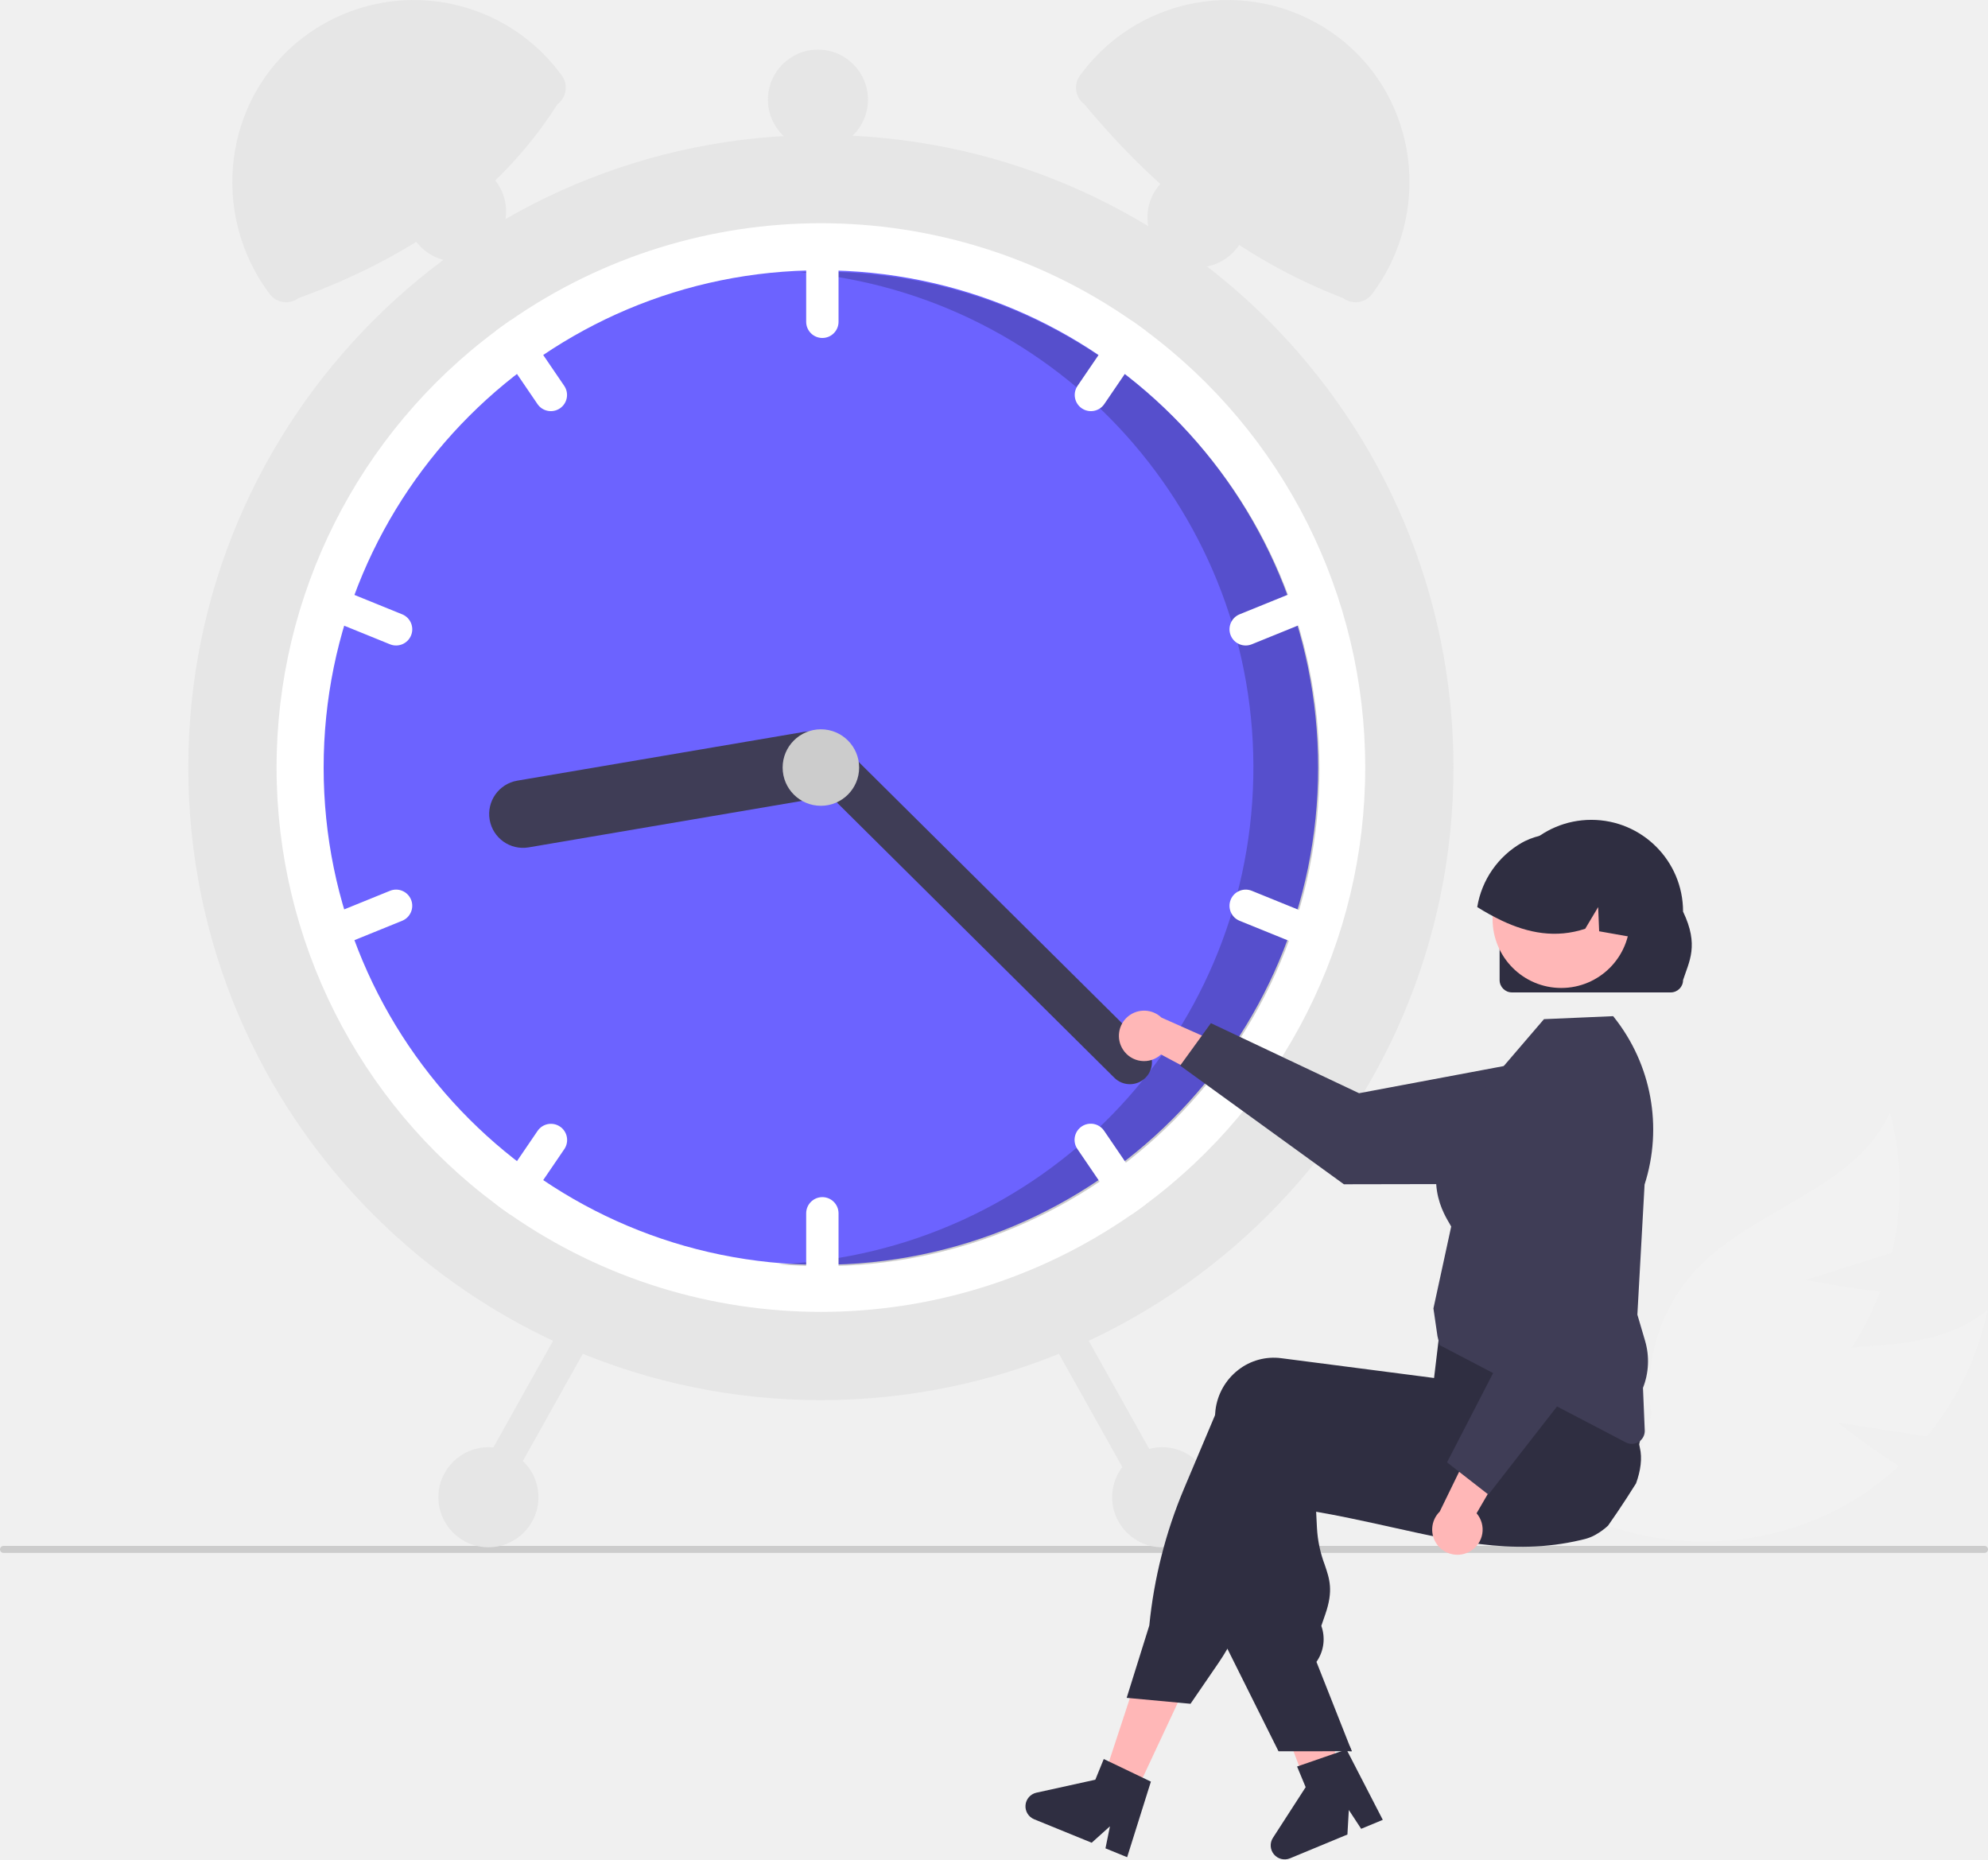
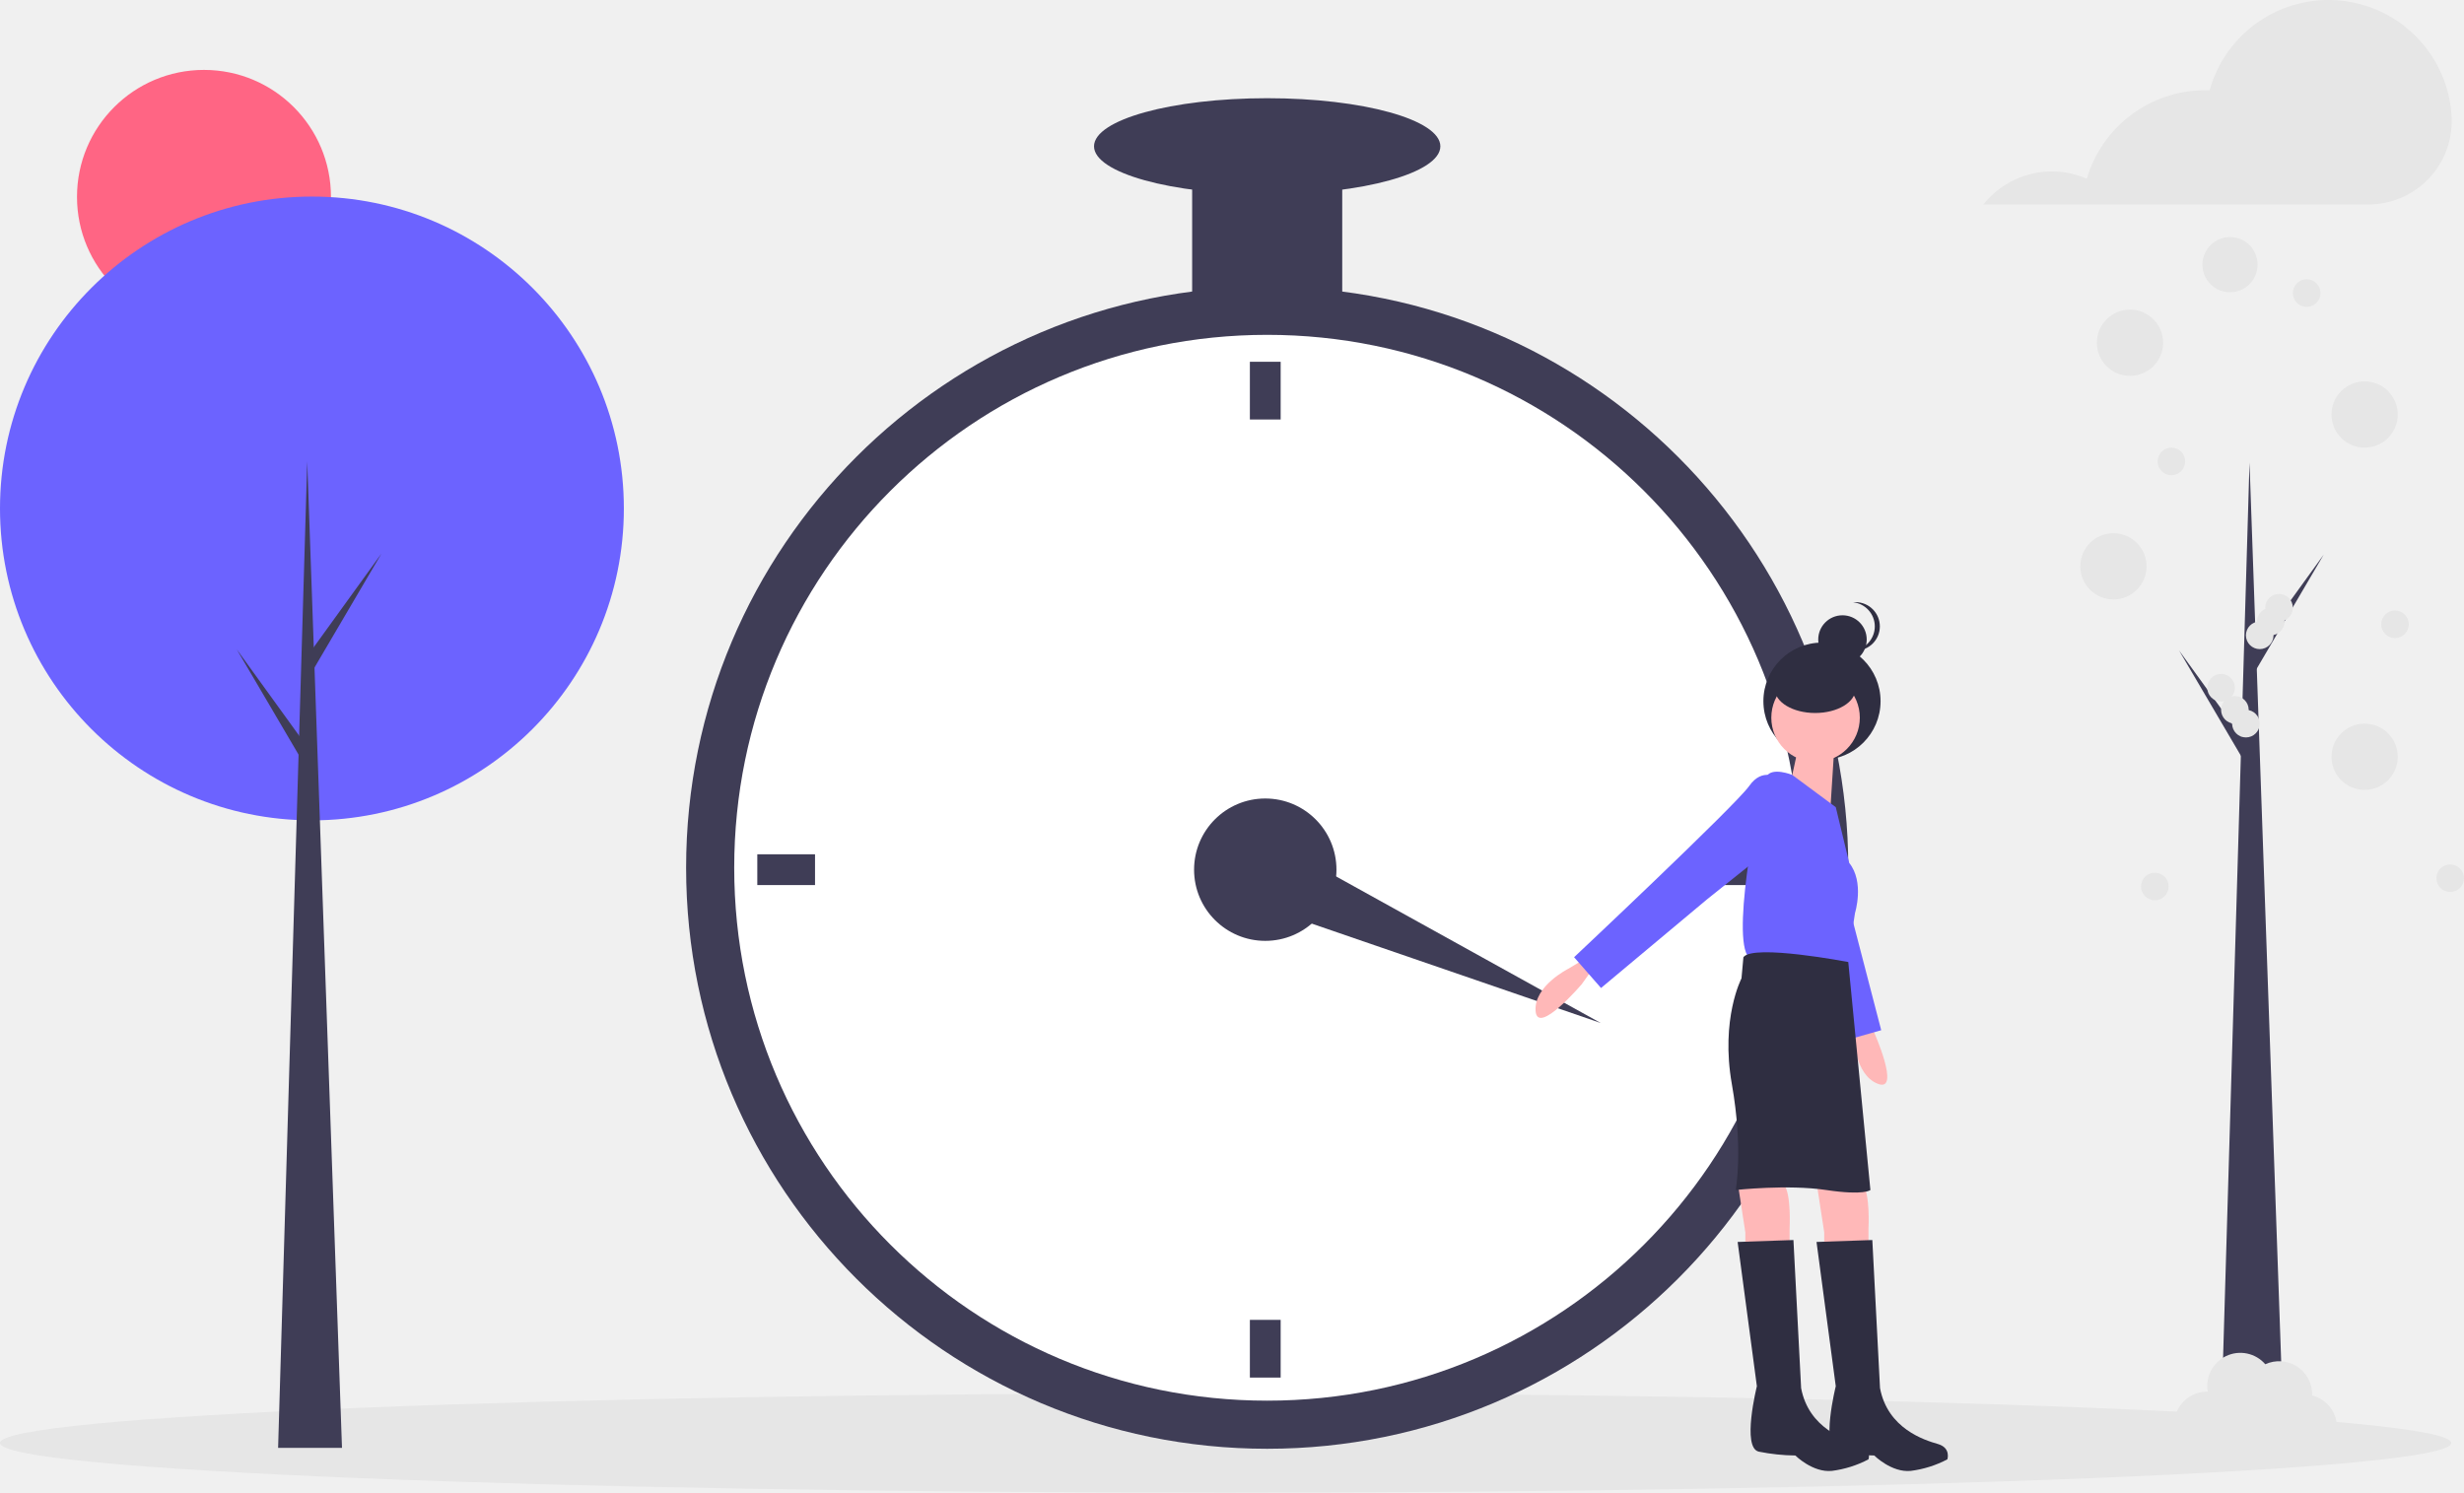
- <svg xmlns="http://www.w3.org/2000/svg" data-name="Layer 1" width="675.67" height="631.947" viewBox="0 0 675.67 631.947">
-   <path d="M886.757,617.484l30.311,4.737a98.985,98.985,0,0,0,20.604-42.939c-22.164,18.143-55.869,8.502-82.745,18.407A59.54,59.54,0,0,0,819.307,635.033L804.494,650.97A99.77,99.77,0,0,0,887.905,646.378a96.372,96.372,0,0,0,19.64-14.099C896.939,625.6,886.757,617.484,886.757,617.484Z" transform="translate(-262.165 -134.0265)" fill="#f2f2f2" />
-   <path d="M875.996,569.007l29.242-9.278a98.985,98.985,0,0,0-.708-47.621c-11.746,26.123-46.214,32.526-65.851,53.377a59.54,59.54,0,0,0-15.227,49.31l-6.151,20.871a99.77,99.77,0,0,0,72.609-41.31,96.373,96.373,0,0,0,11.291-21.379C888.73,571.73,875.996,569.007,875.996,569.007Z" transform="translate(-262.165 -134.0265)" fill="#f2f2f2" />
-   <path d="M937.835,660.625a1.186,1.186,0,0,1-1.19,1.19H263.355a1.19,1.19,0,0,1,0-2.38h673.29A1.187,1.187,0,0,1,937.835,660.625Z" transform="translate(-262.165 -134.0265)" fill="#ccc" />
-   <circle cx="278.998" cy="260.866" r="215" fill="#e6e6e6" />
-   <path d="M726.163,394.892a184.744,184.744,0,0,1-74.67,148.51c-1.55,1.16-3.13,2.29-4.72,3.39a185.031,185.031,0,0,1-211.22,0c-1.59-1.1-3.17-2.23-4.72-3.39a185.02,185.02,0,0,1,0-297.02c1.55-1.16,3.13-2.29,4.72-3.39a185.031,185.031,0,0,1,211.22,0c1.59,1.1,3.17,2.23,4.72,3.39A184.744,184.744,0,0,1,726.163,394.892Z" transform="translate(-262.165 -134.0265)" fill="#fff" />
-   <circle cx="278.998" cy="260.866" r="169" fill="#6c63ff" />
-   <path d="M541.604,226.365c-2.562,0-5.108.067-7.642.18a168.995,168.995,0,0,1-7.156,337.168c4.878.423,9.811.652,14.799.652a169,169,0,0,0,0-338Z" transform="translate(-262.165 -134.0265)" opacity="0.2" />
-   <path d="M541.663,213.892a5.51,5.51,0,0,0-5.5,5.5v24a5.5,5.5,0,0,0,11,0v-24A5.51,5.51,0,0,0,541.663,213.892Z" transform="translate(-262.165 -134.0265)" fill="#fff" />
-   <path d="M651.493,246.382c-1.55-1.16-3.13-2.29-4.72-3.39a5.497,5.497,0,0,0-4.9,2.39l-13.51,19.83a5.499,5.499,0,0,0,9.09,6.19l13.51-19.83A5.464,5.464,0,0,0,651.493,246.382Z" transform="translate(-262.165 -134.0265)" fill="#fff" />
-   <path d="M712.873,336.802a5.493,5.493,0,0,0-7.16-3.02l-22.24,9.03a5.499,5.499,0,0,0,4.14,10.19l22.24-9.03A5.512,5.512,0,0,0,712.873,336.802Z" transform="translate(-262.165 -134.0265)" fill="#fff" />
-   <path d="M453.963,265.212l-13.51-19.83a5.497,5.497,0,0,0-4.9-2.39c-1.59,1.1-3.17,2.23-4.72,3.39a5.464,5.464,0,0,0,.53,5.19l13.51,19.83a5.499,5.499,0,0,0,9.09-6.19Z" transform="translate(-262.165 -134.0265)" fill="#fff" />
-   <path d="M398.853,342.812l-22.24-9.03a5.499,5.499,0,0,0-4.14,10.19l22.24,9.03a5.499,5.499,0,0,0,4.14-10.19Z" transform="translate(-262.165 -134.0265)" fill="#fff" />
-   <path d="M541.663,540.892a5.51,5.51,0,0,0-5.5,5.5v24a5.5,5.5,0,0,0,11,0v-24A5.51,5.51,0,0,0,541.663,540.892Z" transform="translate(-262.165 -134.0265)" fill="#fff" />
-   <path d="M650.963,538.212l-13.51-19.83a5.499,5.499,0,1,0-9.09,6.19l13.51,19.83a5.497,5.497,0,0,0,4.9,2.39c1.59-1.1,3.17-2.23,4.72-3.39A5.464,5.464,0,0,0,650.963,538.212Z" transform="translate(-262.165 -134.0265)" fill="#fff" />
-   <path d="M709.853,445.812l-22.24-9.03a5.499,5.499,0,0,0-4.14,10.19l22.24,9.03a5.499,5.499,0,0,0,4.14-10.19Z" transform="translate(-262.165 -134.0265)" fill="#fff" />
-   <path d="M452.513,516.932a5.5,5.5,0,0,0-7.64,1.45l-13.51,19.83a5.464,5.464,0,0,0-.53,5.19c1.55,1.16,3.13,2.29,4.72,3.39a5.497,5.497,0,0,0,4.9-2.39l13.51-19.83A5.498,5.498,0,0,0,452.513,516.932Z" transform="translate(-262.165 -134.0265)" fill="#fff" />
-   <path d="M401.873,439.802a5.493,5.493,0,0,0-7.16-3.02l-22.24,9.03a5.499,5.499,0,0,0,4.14,10.19l22.24-9.03A5.512,5.512,0,0,0,401.873,439.802Z" transform="translate(-262.165 -134.0265)" fill="#fff" />
-   <path d="M548.799,392.163a11.513,11.513,0,0,1-9.409,13.266l-97.598,16.601a11.5,11.5,0,0,1-3.857-22.674l97.598-16.601A11.513,11.513,0,0,1,548.799,392.163Z" transform="translate(-262.165 -134.0265)" fill="#3f3d56" />
-   <path d="M651.518,500.294a7.508,7.508,0,0,1-10.607.042l-105.063-104.239a7.5,7.5,0,0,1,10.565-10.648l105.063,104.239A7.508,7.508,0,0,1,651.518,500.294Z" transform="translate(-262.165 -134.0265)" fill="#3f3d56" />
-   <circle cx="278.998" cy="260.866" r="13" fill="#ccc" />
-   <path d="M451.619,169.471c-19.955,31.372-50.401,52.193-87.95,65.87a7.059,7.059,0,0,1-9.882-1.418l0,0c-20.396-27.232-15.791-66.153,11.128-86.962a62.068,62.068,0,0,1,87.558,11.875l.564.753A7.059,7.059,0,0,1,451.619,169.471Z" transform="translate(-262.165 -134.0265)" fill="#e6e6e6" />
-   <path d="M629.852,158.836a62.068,62.068,0,0,1,87.558-11.875c26.918,20.809,31.524,59.729,11.128,86.962l0,0a7.059,7.059,0,0,1-9.882,1.418c-34.857-13.345-63.442-36.439-87.95-65.87a7.059,7.059,0,0,1-1.418-9.882Z" transform="translate(-262.165 -134.0265)" fill="#e6e6e6" />
-   <path d="M621.106,581.161a5.51,5.51,0,0,0-2.114,7.485l31.742,56.723a5.5,5.5,0,0,0,9.599-5.372l-31.742-56.723A5.51,5.51,0,0,0,621.106,581.161Z" transform="translate(-262.165 -134.0265)" fill="#e6e6e6" />
-   <path d="M453.734,583.274,421.992,639.997a5.5,5.5,0,0,0,9.599,5.372l31.742-56.723a5.5,5.5,0,1,0-9.599-5.372Z" transform="translate(-262.165 -134.0265)" fill="#e6e6e6" />
-   <circle cx="394.998" cy="508.866" r="17" fill="#e6e6e6" />
-   <circle cx="406.998" cy="73.866" r="17" fill="#e6e6e6" />
-   <circle cx="277.998" cy="33.866" r="17" fill="#e6e6e6" />
-   <circle cx="154.998" cy="71.866" r="17" fill="#e6e6e6" />
-   <circle cx="165.998" cy="508.866" r="17" fill="#e6e6e6" />
-   <path d="M643.828,490.733a8.516,8.516,0,0,0,12.95,1.677l26.676,14.293-1.431-15.661L656.911,479.87a8.562,8.562,0,0,0-13.083,10.863Z" transform="translate(-262.165 -134.0265)" fill="#ffb7b7" />
-   <path d="M663.264,496.199l10.453-14.43,50.36,23.807,62.667-11.758a21.471,21.471,0,0,1,25.43,21.063h0a21.494,21.494,0,0,1-21.431,21.51l-71.816.133Z" transform="translate(-262.165 -134.0265)" fill="#3f3d56" />
-   <polygon points="384.999 611.399 374.422 606.341 388.951 562.133 404.56 569.599 384.999 611.399" fill="#ffb7b7" />
-   <path d="M718.07,738.299c-.769.482-1.538.956-2.315,1.43-1.546.948-3.107,1.88-4.669,2.797-.785.458-1.577.917-2.362,1.367v.023l-.047.008-.016.008-1.196.295-1.717-4.537-.792-2.09-1.119-2.96-2.051-5.415-10.799-28.511,16.788-4.141.629,2.571h.008l.311,1.274,5.865,23.788,1.196,4.863.039.148.722,2.905.622,2.517.691,2.812Z" transform="translate(-262.165 -134.0265)" fill="#ffb7b7" />
-   <path d="M818.218,638.174c-1.064,1.709-2.152,3.41-3.247,5.096q-3.053,4.708-6.269,9.276c0,.008-.008.008-.016.016a21.934,21.934,0,0,1-4.117,3.006c-.062.047-.132.078-.194.117a15.18,15.18,0,0,1-3.465,1.391c-.435.109-.878.217-1.313.326-1.569.373-3.123.691-4.669.971-2.75.489-5.469.839-8.173,1.057-.218.023-.435.039-.653.054-11.117.816-21.939-.497-33.235-2.649-5.578-1.057-11.272-2.323-17.169-3.636-1.927-.435-3.861-.862-5.819-1.29-.148-.031-.303-.07-.458-.101-2.797-.614-5.64-1.22-8.553-1.818-3.667-.754-7.45-1.484-11.381-2.175l.28,5.539a41.689,41.689,0,0,0,2.626,12.453c1.678,4.91,3.006,8.794.202,16.881l-1.352,3.915a13.372,13.372,0,0,1-1.375,11.832l-.272.412,11.272,28.519.73,1.849h-5.772l-7.101.008H696.692l-17.363-34.835-.831-1.663v-.085l1.795-66.943c.023-.59.07-1.189.148-1.779a20.353,20.353,0,0,1,7.745-13.704,19.6,19.6,0,0,1,14.597-3.993l5.943.769,12.143,1.569,8.553,1.111.171.023,25.225,3.263,1.81-7.38.334-.124,10.62-3.892,36.731-13.463.093-.031,2.416-.886.287.466c.085.14.171.28.249.42a71.999,71.999,0,0,1,5.803,13.471,211.477,211.477,0,0,1,6.098,23.283q.105.513.186.932l.023.085c.023.132.039.217.047.241C820.363,629.605,819.772,633.909,818.218,638.174Z" transform="translate(-262.165 -134.0265)" fill="#2f2e41" />
-   <path d="M819.769,613.503c-.117-.497-.264-1.002-.419-1.492a106.29,106.29,0,0,0-4.304-10.892c-1.833-4.04-4.032-8.367-6.65-13.051q-1.899-3.403-4.086-7.077-1.095-1.841-2.276-3.752a1.972,1.972,0,0,0-.101-.171l-.225-.373-36.342,4.863-13.533,1.81-.808,6.743-.194,1.67c-.008,0-.008,0,0,.008l-.544,4.552v.008l-.722,6.013-.062-.008-20.082-2.603-20.696-2.68-11.117-1.437a19.588,19.588,0,0,0-14.597,3.993,20.363,20.363,0,0,0-7.745,13.704c-.07.544-.117,1.103-.14,1.655l-10.488,24.852a160.343,160.343,0,0,0-11.855,46.643l-7.691,24.588,1.095.101,16.299,1.515,4.304.404,9.478-13.836c1.08-1.577,2.105-3.201,3.061-4.863a73.861,73.861,0,0,0,4.187-8.421l20.502-48.788q2.377.408,4.708.777,10.779,1.748,20.696,2.851c21.496,2.401,40.11,2.587,56.681.552q6.98-.851,13.494-2.237,2.389-.501,4.716-1.08c.365-.085.722-.171,1.08-.264a19.825,19.825,0,0,0,13.867-12.958A20.228,20.228,0,0,0,819.769,613.503Z" transform="translate(-262.165 -134.0265)" fill="#2f2e41" />
-   <path d="M650.542,738.207l-11.443-5.485-1.795-.862-2.867,7.038-20.012,4.405a4.748,4.748,0,0,0-.777,9.035l19.554,7.979,6.207-5.586-1.523,7.497,7.365,3.006,8.072-25.691Z" transform="translate(-262.165 -134.0265)" fill="#2f2e41" />
-   <polygon points="458.703 593.34 459.434 595.189 458.703 595.189 458.703 593.34" fill="#2f2e41" />
-   <path d="M716.883,729.611,704.892,733.765l-1.882.65,2.915,7.018-11.121,17.211a4.748,4.748,0,0,0,5.805,6.967l19.508-8.089.48-8.337,4.193,6.398,7.349-3.046-12.341-23.935Z" transform="translate(-262.165 -134.0265)" fill="#2f2e41" />
-   <path d="M816.778,624.759a4.404,4.404,0,0,1-2.043-.507l-63.274-33.062-.731-2.993-1.378-9.472.019-.089,6.018-27.743c-.11-.238-.341-.629-.601-1.07-2.687-4.552-10.862-18.405,4.741-37.48l27.395-31.939,23.513-1.012.268.338A61.242,61.242,0,0,1,821.115,536.617l-2.448,44.217,2.626,8.93a24.639,24.639,0,0,1-.722,15.944l.602,14.459a4.417,4.417,0,0,1-4.395,4.592Z" transform="translate(-262.165 -134.0265)" fill="#3f3d56" />
-   <path d="M761.892,661.224a8.516,8.516,0,0,0,2.126-12.884L779.231,622.178l-15.702.885-12.039,24.708a8.562,8.562,0,0,0,10.402,13.453Z" transform="translate(-262.165 -134.0265)" fill="#ffb7b7" />
-   <path d="M768.031,641.99l-14.057-10.949,25.544-49.501L769.946,518.501a21.471,21.471,0,0,1,21.934-24.682h0a21.494,21.494,0,0,1,20.752,22.166l-2.365,71.777Z" transform="translate(-262.165 -134.0265)" fill="#3f3d56" />
-   <path id="f4e08e8b-ef08-4d70-8ad3-b81af8a71ff9-87" data-name="a1ca5f83-7fa1-45b1-9d3b-bf096f25c0e5" d="M771.842,467.131V443.864a31.177,31.177,0,1,1,62.354-.04v.04c5.495,11.451,2.057,16.895,0,23.267a4.193,4.193,0,0,1-4.186,4.186H776.03A4.193,4.193,0,0,1,771.842,467.131Z" transform="translate(-262.165 -134.0265)" fill="#2f2e41" />
-   <circle cx="530.632" cy="312.441" r="23.337" fill="#ffb7b7" />
-   <path d="M817.22,452.586c-.212-.033-.423-.078-.635-.111-3.64-.646-7.28-1.28-10.91-1.937l-.334-8.227-4.397,7.369c-10.03,3.329-19.415,1.447-28.242-2.705a79.737,79.737,0,0,1-8.461-4.664,30.927,30.927,0,0,1,15.196-21.886c.334-.189.657-.356.991-.523a.011.011,0,0,0,.011-.011c.568-.267,1.147-.523,1.726-.757a25.707,25.707,0,0,1,26.985,5.232C816.274,431.167,819.48,442.4,817.22,452.586Z" transform="translate(-262.165 -134.0265)" fill="#2f2e41" />
+ <svg xmlns="http://www.w3.org/2000/svg" data-name="Layer 1" width="892.614" height="540.802" viewBox="0 0 892.614 540.802">
+   <circle cx="73.896" cy="71.33" r="46" fill="#ff6584" />
+   <ellipse cx="444.003" cy="522.802" rx="444.003" ry="18" fill="#e6e6e6" />
+   <circle cx="113" cy="184.219" r="113" fill="#6c63ff" />
+   <polygon points="123.892 524.581 100.747 524.581 111.298 167.201 123.892 524.581" fill="#3f3d56" />
+   <polygon points="113.34 234.933 138.187 200.557 113 243.442 110.277 238.677 113.34 234.933" fill="#3f3d56" />
+   <polygon points="110.617 269.65 85.771 235.274 110.958 278.159 113.681 273.394 110.617 269.65" fill="#3f3d56" />
+   <polygon points="827.505 524.957 804.361 524.957 814.912 167.577 827.505 524.957" fill="#3f3d56" />
+   <polygon points="816.954 235.309 841.801 200.933 816.614 243.818 813.891 239.053 816.954 235.309" fill="#3f3d56" />
+   <polygon points="814.231 270.026 789.385 235.65 814.572 278.535 817.295 273.77 814.231 270.026" fill="#3f3d56" />
+   <circle cx="459.056" cy="314.393" r="210.504" fill="#3f3d56" />
+   <circle cx="459.056" cy="314.393" r="193.078" fill="#fff" />
+   <circle cx="458.359" cy="315.09" r="25.79" fill="#3f3d56" />
+   <rect x="452.782" y="131.074" width="11.153" height="20.911" fill="#3f3d56" />
+   <rect x="452.782" y="478.196" width="11.153" height="20.911" fill="#3f3d56" />
+   <rect x="432.914" y="484.234" width="11.153" height="20.911" transform="translate(779.487 -123.4004) rotate(90)" fill="#3f3d56" />
+   <rect x="780.036" y="484.234" width="11.153" height="20.911" transform="translate(1126.609 -470.5222) rotate(90)" fill="#3f3d56" />
+   <polygon points="450.924 326.286 460.455 304.493 579.88 370.635 450.924 326.286" fill="#3f3d56" />
+   <rect x="431.871" y="53.006" width="54.368" height="62.733" fill="#3f3d56" />
+   <ellipse cx="459.056" cy="53.006" rx="62.733" ry="17.426" fill="#3f3d56" />
+   <path d="M730.198,531.283l-3.485,4.879s-16.032,18.82-16.729,9.758,11.85-15.335,11.85-15.335l6.97-4.182Z" transform="translate(-153.693 -179.599)" fill="#ffb8b8" />
+   <path d="M829.418,547.745l2.918,5.238s10.148,22.544,1.66,19.296-8.788-17.272-8.788-17.272l-.797-8.09Z" transform="translate(-153.693 -179.599)" fill="#ffb8b8" />
+   <circle cx="660.033" cy="254.042" r="21.224" fill="#2f2e41" />
+   <path d="M811.751,607.957l2.788,18.123V631.656h16.032V624.686s.697-12.547-2.091-16.032S811.751,607.957,811.751,607.957Z" transform="translate(-153.693 -179.599)" fill="#ffb8b8" />
+   <path d="M783.173,607.957l2.788,18.123V631.656h16.032V624.686s.697-12.547-2.091-16.032S783.173,607.957,783.173,607.957Z" transform="translate(-153.693 -179.599)" fill="#ffb8b8" />
+   <path d="M793.961,462.384s-6.166,3.25-1.955,10.643,28.922,83.877,28.922,83.877l14.256-4.047-12.572-48.371-7.199-30.402Z" transform="translate(-153.693 -179.599)" fill="#6c63ff" />
+   <circle cx="657.71" cy="260.025" r="16.032" fill="#ffb8b8" />
+   <path d="M818.722,442.063l-2.091,32.76L801.993,464.368s4.879-19.517,3.485-20.911Z" transform="translate(-153.693 -179.599)" fill="#ffb8b8" />
+   <path d="M818.722,472.036l-15.769-11.677s-7.233-2.961-9.324.525-12.547,55.066-6.97,64.824c0,0,29.972,6.273,36.246,2.788l2.788-18.123s3.485-11.153-2.091-18.123Z" transform="translate(-153.693 -179.599)" fill="#6c63ff" />
+   <path d="M797.811,461.58s-5.576-4.182-10.455,2.788-63.43,62.036-63.43,62.036l9.758,11.153,38.337-32.063,24.396-19.517Z" transform="translate(-153.693 -179.599)" fill="#6c63ff" />
+   <path d="M823.252,528.147s-34.503-6.622-37.988-1.743l-.697,7.667s-7.667,14.638-3.485,38.337,1.394,38.337,1.394,38.337,18.82-2.091,32.76,0,16.032,0,16.032,0Z" transform="translate(-153.693 -179.599)" fill="#2f2e41" />
+   <path d="M831.965,628.868l-20.214.697,6.97,52.277s-5.576,22.305.697,23.699a70.713,70.713,0,0,0,13.244,1.394s6.273,6.273,13.244,5.576a39.034,39.034,0,0,0,13.244-4.182s1.394-4.182-3.485-5.576-18.123-5.576-20.911-20.214Z" transform="translate(-153.693 -179.599)" fill="#2f2e41" />
+   <path d="M803.387,628.868l-20.214.697,6.97,52.277s-5.576,22.305.697,23.699a70.713,70.713,0,0,0,13.244,1.394s6.273,6.273,13.244,5.576a39.034,39.034,0,0,0,13.244-4.182s1.394-4.182-3.485-5.576S808.963,697.177,806.175,682.539Z" transform="translate(-153.693 -179.599)" fill="#2f2e41" />
+   <circle cx="667.458" cy="231.704" r="8.782" fill="#2f2e41" />
+   <path d="M832.861,406.546a8.783,8.783,0,0,0-7.868-8.735,8.881,8.881,0,0,1,.915-.047,8.782,8.782,0,0,1,0,17.565,8.881,8.881,0,0,1-.915-.047A8.783,8.783,0,0,0,832.861,406.546Z" transform="translate(-153.693 -179.599)" fill="#2f2e41" />
+   <ellipse cx="657.565" cy="249.542" rx="14.637" ry="8.782" fill="#2f2e41" />
+   <path d="M1041.813,221.75a44.677,44.677,0,0,0-87.657-9.419c-.541-.019-1.082-.041-1.628-.041a44.688,44.688,0,0,0-42.867,32.089,31.574,31.574,0,0,0-37.465,9.319h139.362a30.22,30.22,0,0,0,30.286-31.289Q1041.831,222.08,1041.813,221.75Z" transform="translate(-153.693 -179.599)" fill="#e6e6e6" />
+   <circle cx="771.614" cy="124.178" r="12" fill="#e6e6e6" />
+   <circle cx="807.847" cy="95.886" r="9.992" fill="#e6e6e6" />
+   <circle cx="856.614" cy="150.178" r="12" fill="#e6e6e6" />
+   <circle cx="765.614" cy="205.178" r="12" fill="#e6e6e6" />
+   <circle cx="856.614" cy="274.178" r="12" fill="#e6e6e6" />
+   <path d="M991.287,685.165c.004-.13.02-.257.02-.388a11.982,11.982,0,0,0-16.987-10.905,11.968,11.968,0,0,0-20.832,9.914c-.061-.001-.12-.009-.181-.009a12,12,0,1,0,7.334,21.483,11.994,11.994,0,0,0,20.622,1.217,11.99,11.99,0,1,0,10.024-21.312Z" transform="translate(-153.693 -179.599)" fill="#e6e6e6" />
+   <circle cx="867.614" cy="226.178" r="5" fill="#e6e6e6" />
+   <circle cx="835.614" cy="106.178" r="5" fill="#e6e6e6" />
+   <circle cx="818.614" cy="230.178" r="5" fill="#e6e6e6" />
+   <circle cx="822.614" cy="225.178" r="5" fill="#e6e6e6" />
+   <circle cx="825.614" cy="220.178" r="5" fill="#e6e6e6" />
+   <circle cx="813.614" cy="262.178" r="5" fill="#e6e6e6" />
+   <circle cx="887.614" cy="318.178" r="5" fill="#e6e6e6" />
+   <circle cx="780.614" cy="321.178" r="5" fill="#e6e6e6" />
+   <circle cx="786.614" cy="167.178" r="5" fill="#e6e6e6" />
+   <circle cx="809.614" cy="257.178" r="5" fill="#e6e6e6" />
+   <circle cx="804.614" cy="249.178" r="5" fill="#e6e6e6" />
</svg>
